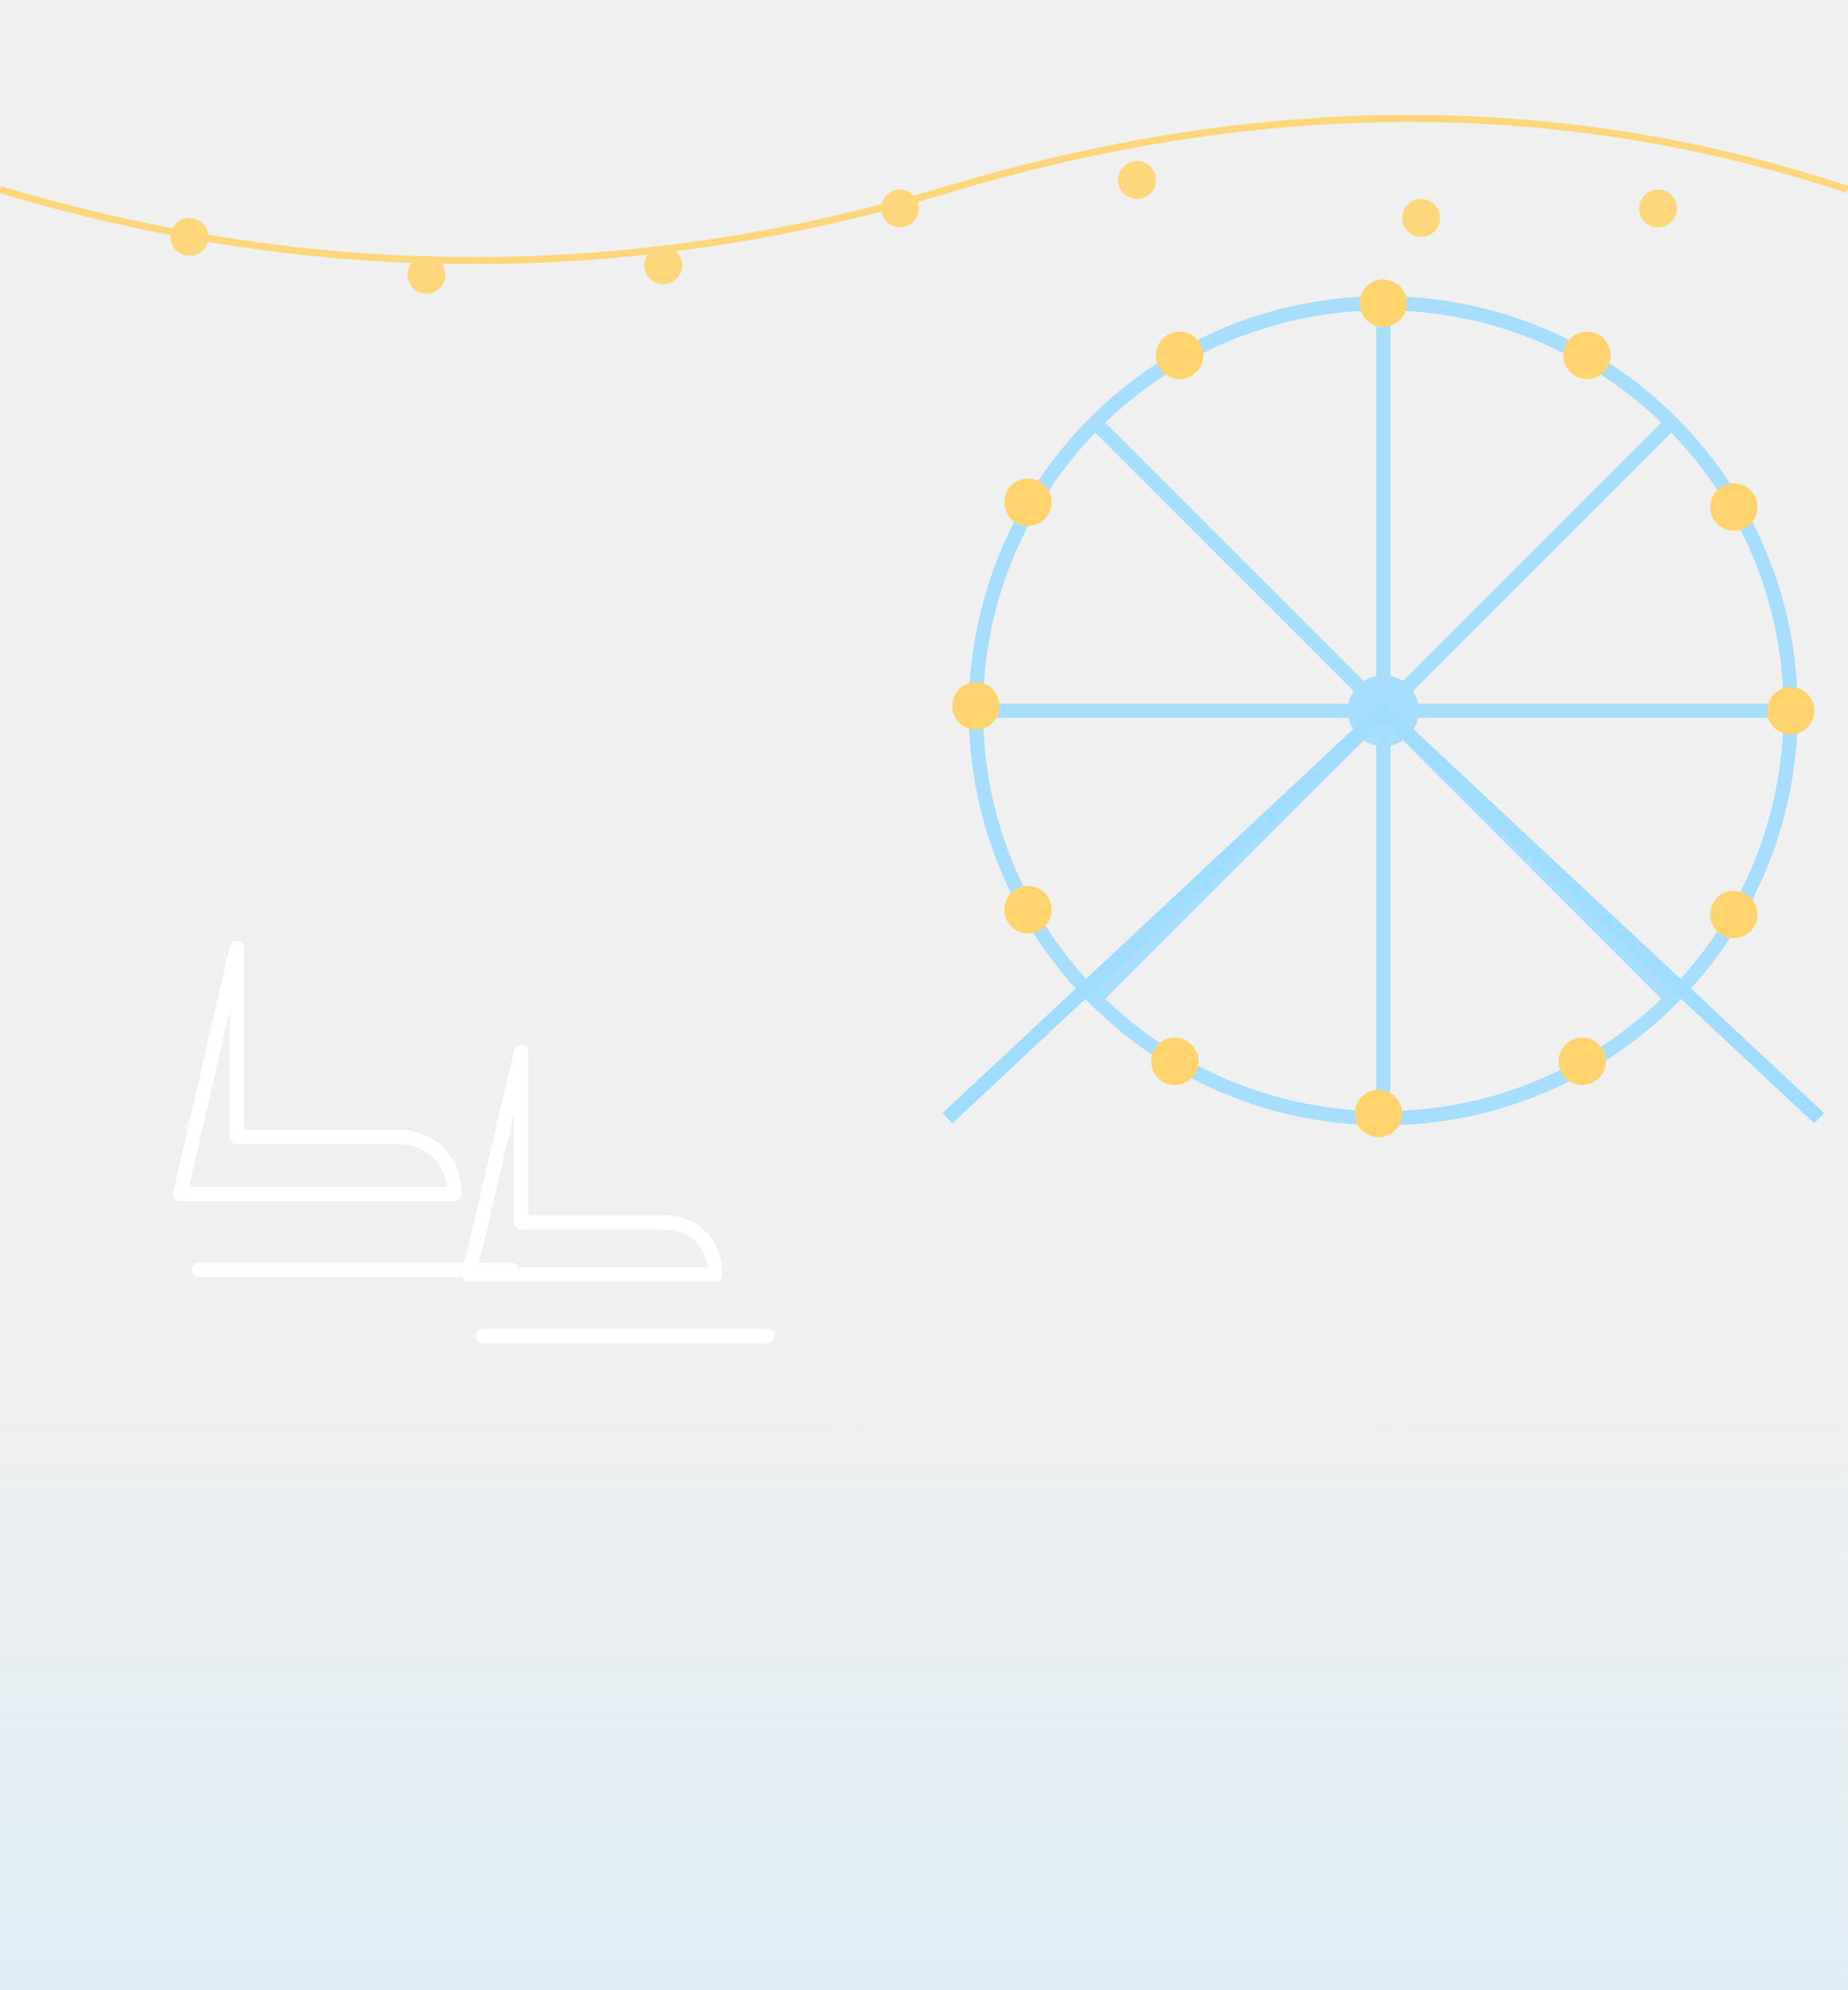
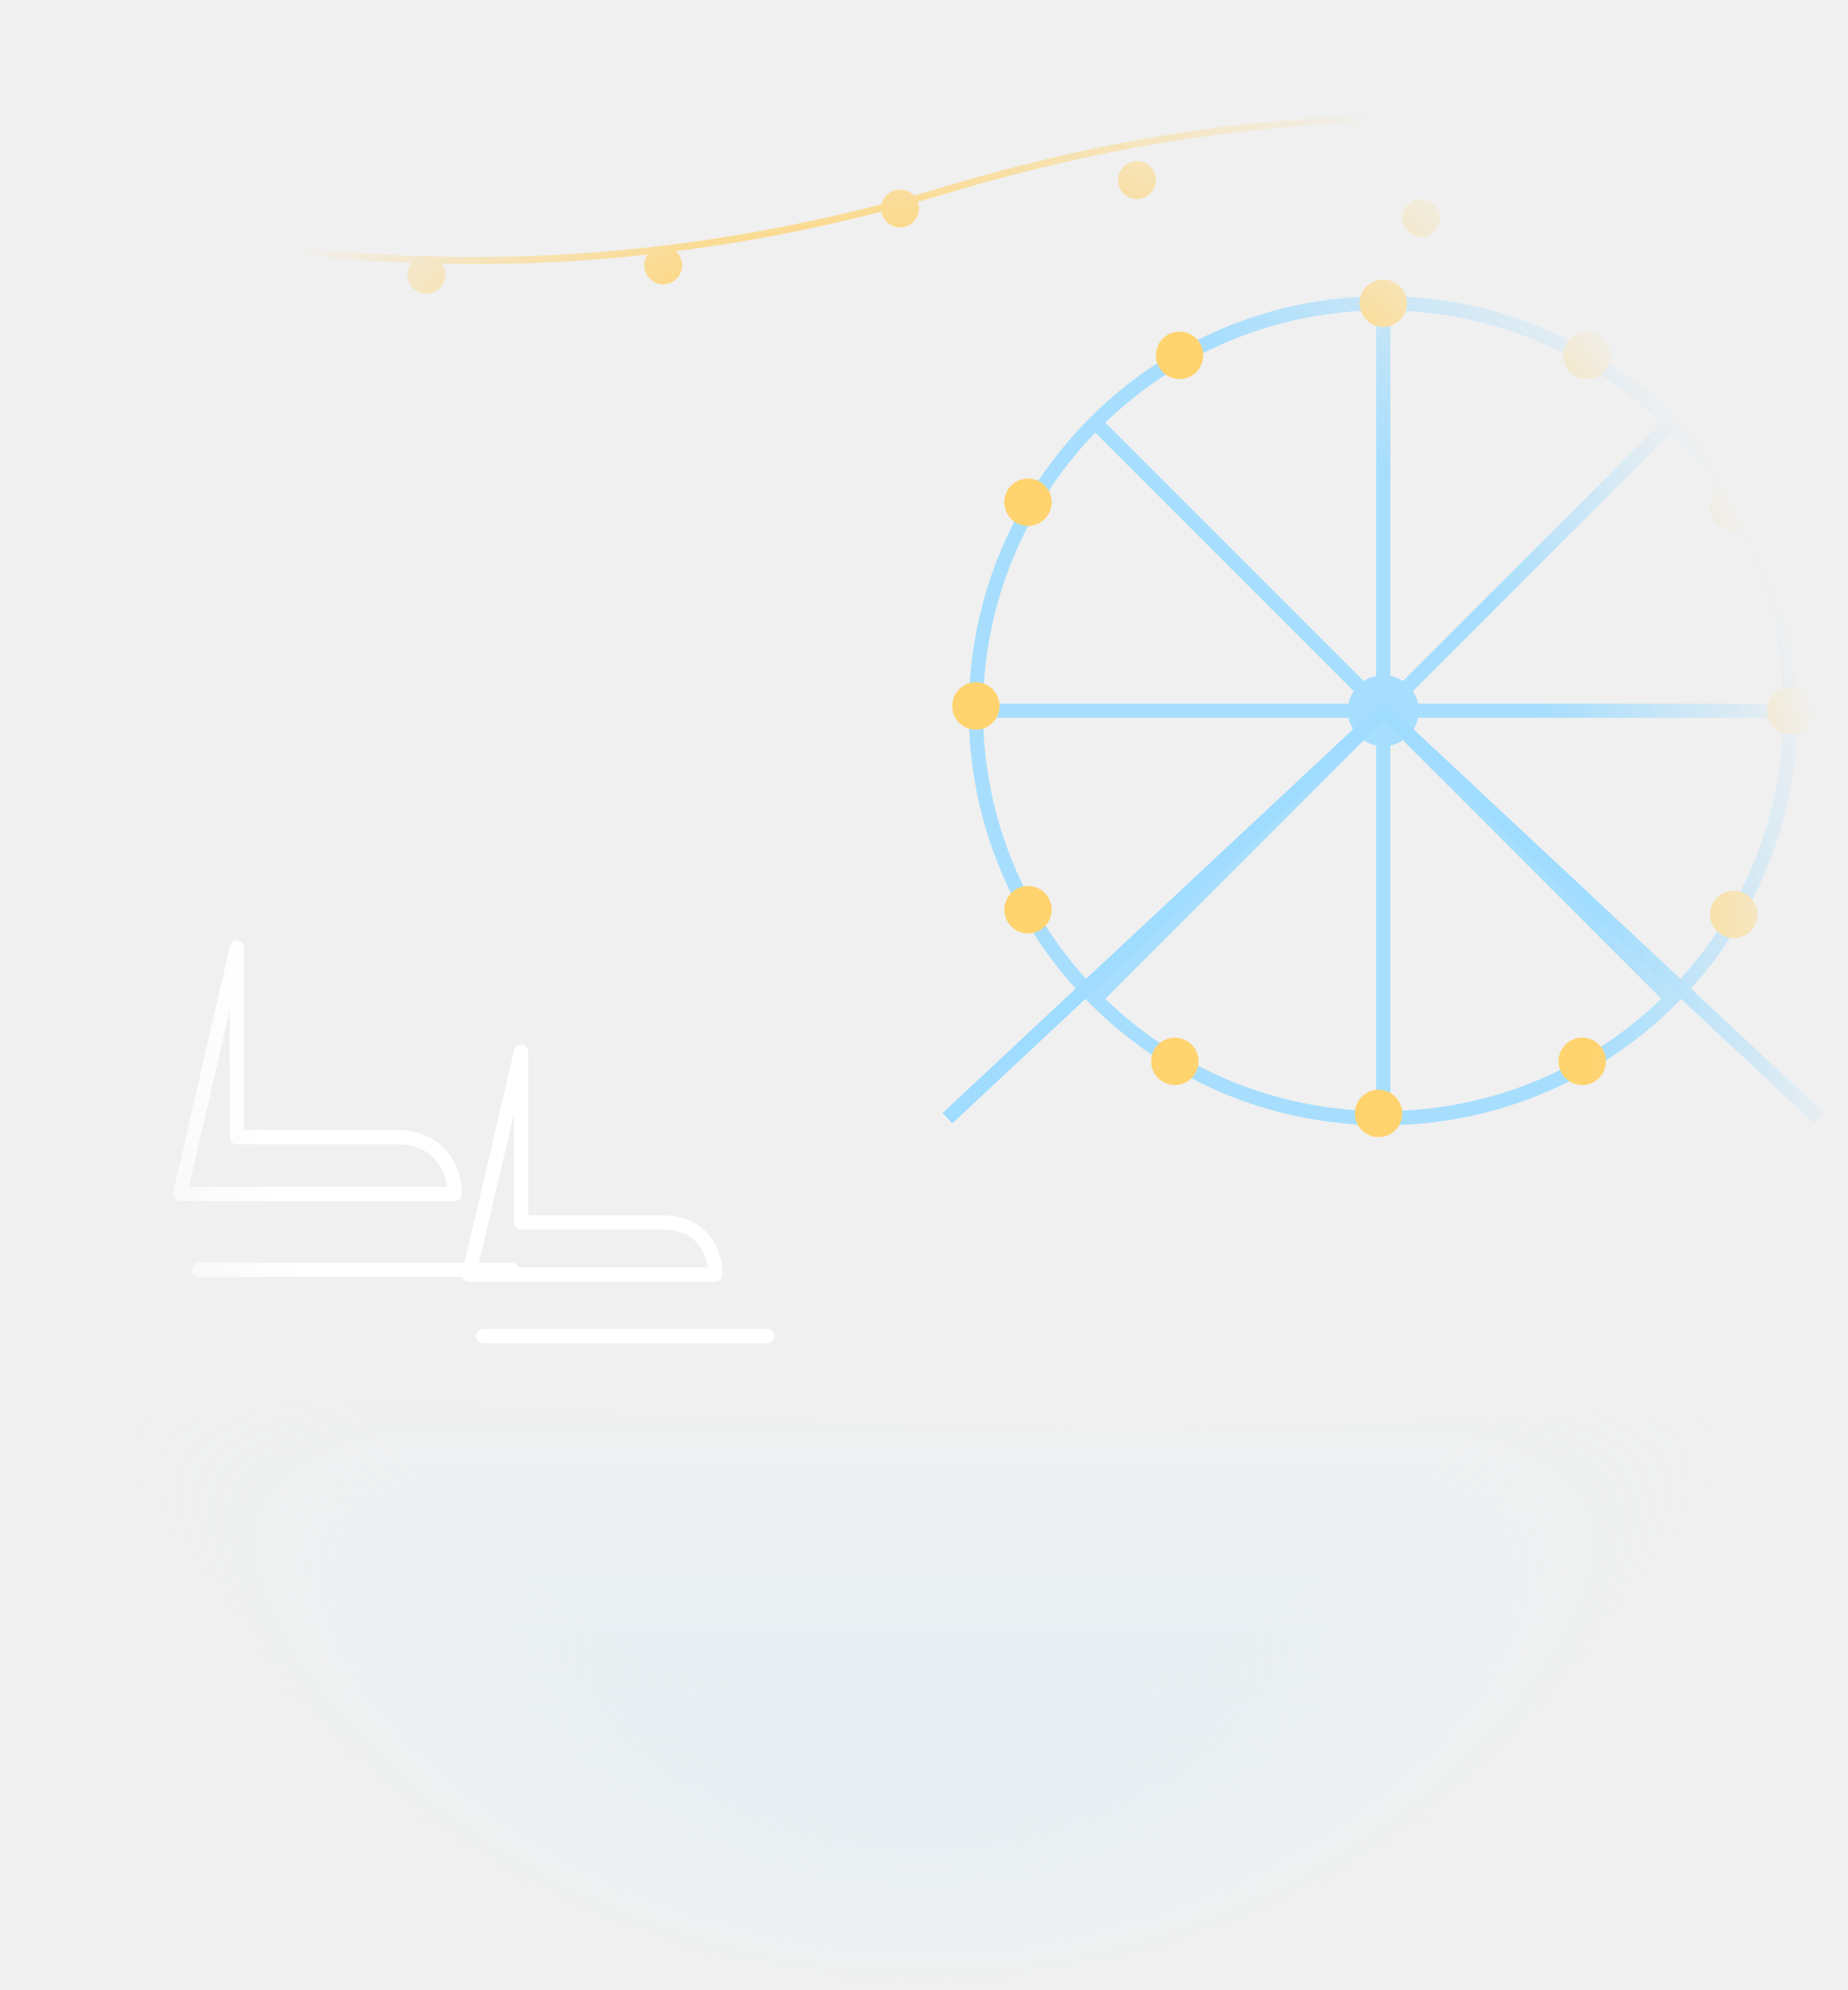
<svg xmlns="http://www.w3.org/2000/svg" viewBox="0 0 390 420">
  <defs>
-     <linearGradient id="ice" x1="0" y1="0" x2="0" y2="1">
-       <stop offset="0" stop-color="#bfe9ff" stop-opacity="0" />
-       <stop offset="1" stop-color="#bfe9ff" stop-opacity="0.35" />
-     </linearGradient>
+     <radialGradient id="feg" cx="0.5" cy="0.5" r="0.5">
+       <stop offset="0.72" stop-color="#fff" />
+       <stop offset="1" stop-color="#000" />
+     </radialGradient>
+     <mask id="fe" maskUnits="userSpaceOnUse" x="0" y="0" width="390" height="420">
+       <rect x="0" y="0" width="390" height="420" fill="url(#feg)" />
+     </mask>
  </defs>
-   <g fill="none" stroke="#9fdcff" stroke-width="3" opacity="0.9">
-     <circle cx="292" cy="150" r="86" />
-     <circle cx="292" cy="150" r="6" fill="#9fdcff" />
-     <path d="M292 64v172M206 150h172M231 89l122 122M353 89L231 211" />
-   </g>
-   <g fill="#ffd36e">
-     <circle cx="378" cy="150" r="5" />
-     <circle cx="366" cy="193" r="5" />
-     <circle cx="334" cy="224" r="5" />
-     <circle cx="291" cy="235" r="5" />
-     <circle cx="248" cy="224" r="5" />
-     <circle cx="217" cy="192" r="5" />
-     <circle cx="206" cy="149" r="5" />
-     <circle cx="217" cy="106" r="5" />
-     <circle cx="249" cy="75" r="5" />
-     <circle cx="292" cy="64" r="5" />
-     <circle cx="335" cy="75" r="5" />
-     <circle cx="366" cy="107" r="5" />
-   </g>
-   <path d="M200 236 L292 150 L384 236" fill="none" stroke="#9fdcff" stroke-width="3" />
-   <path d="M0 300 C 80 280, 200 320, 390 290 L390 420 L0 420 Z" fill="url(#ice)" />
-   <g fill="none" stroke="#ffffff" stroke-width="3" stroke-linecap="round" stroke-linejoin="round">
-     <path d="M50 200 v40 h34 c8 0 12 6 12 12 h-58 z" />
-     <path d="M42 268 h66" />
-     <path d="M110 222 v36 h30 c8 0 11 6 11 11 h-52 z" />
-     <path d="M102 282 h60" />
-   </g>
-   <g fill="#ffd36e" opacity="0.9">
-     <path d="M0 40 Q 100 70 200 40 T 390 40" fill="none" stroke="#ffd36e" stroke-width="1.5" />
-     <circle cx="40" cy="50" r="4" />
-     <circle cx="90" cy="58" r="4" />
-     <circle cx="140" cy="56" r="4" />
-     <circle cx="190" cy="44" r="4" />
-     <circle cx="240" cy="38" r="4" />
-     <circle cx="300" cy="46" r="4" />
-     <circle cx="350" cy="44" r="4" />
+   <g mask="url(#fe)">
+     <defs>
+       <linearGradient id="ice" x1="0" y1="0" x2="0" y2="1">
+         <stop offset="0" stop-color="#bfe9ff" stop-opacity="0" />
+         <stop offset="1" stop-color="#bfe9ff" stop-opacity="0.35" />
+       </linearGradient>
+     </defs>
+     <g fill="none" stroke="#9fdcff" stroke-width="3" opacity="0.9">
+       <circle cx="292" cy="150" r="86" />
+       <circle cx="292" cy="150" r="6" fill="#9fdcff" />
+       <path d="M292 64v172M206 150h172M231 89l122 122M353 89L231 211" />
+     </g>
+     <g fill="#ffd36e">
+       <circle cx="378" cy="150" r="5" />
+       <circle cx="366" cy="193" r="5" />
+       <circle cx="334" cy="224" r="5" />
+       <circle cx="291" cy="235" r="5" />
+       <circle cx="248" cy="224" r="5" />
+       <circle cx="217" cy="192" r="5" />
+       <circle cx="206" cy="149" r="5" />
+       <circle cx="217" cy="106" r="5" />
+       <circle cx="249" cy="75" r="5" />
+       <circle cx="292" cy="64" r="5" />
+       <circle cx="335" cy="75" r="5" />
+       <circle cx="366" cy="107" r="5" />
+     </g>
+     <path d="M200 236 L292 150 L384 236" fill="none" stroke="#9fdcff" stroke-width="3" />
+     <path d="M0 300 C 80 280, 200 320, 390 290 L390 420 L0 420 Z" fill="url(#ice)" />
+     <g fill="none" stroke="#ffffff" stroke-width="3" stroke-linecap="round" stroke-linejoin="round">
+       <path d="M50 200 v40 h34 c8 0 12 6 12 12 h-58 z" />
+       <path d="M42 268 h66" />
+       <path d="M110 222 v36 h30 c8 0 11 6 11 11 h-52 z" />
+       <path d="M102 282 h60" />
+     </g>
+     <g fill="#ffd36e" opacity="0.9">
+       <path d="M0 40 Q 100 70 200 40 T 390 40" fill="none" stroke="#ffd36e" stroke-width="1.5" />
+       <circle cx="40" cy="50" r="4" />
+       <circle cx="90" cy="58" r="4" />
+       <circle cx="140" cy="56" r="4" />
+       <circle cx="190" cy="44" r="4" />
+       <circle cx="240" cy="38" r="4" />
+       <circle cx="300" cy="46" r="4" />
+       <circle cx="350" cy="44" r="4" />
+     </g>
  </g>
</svg>
